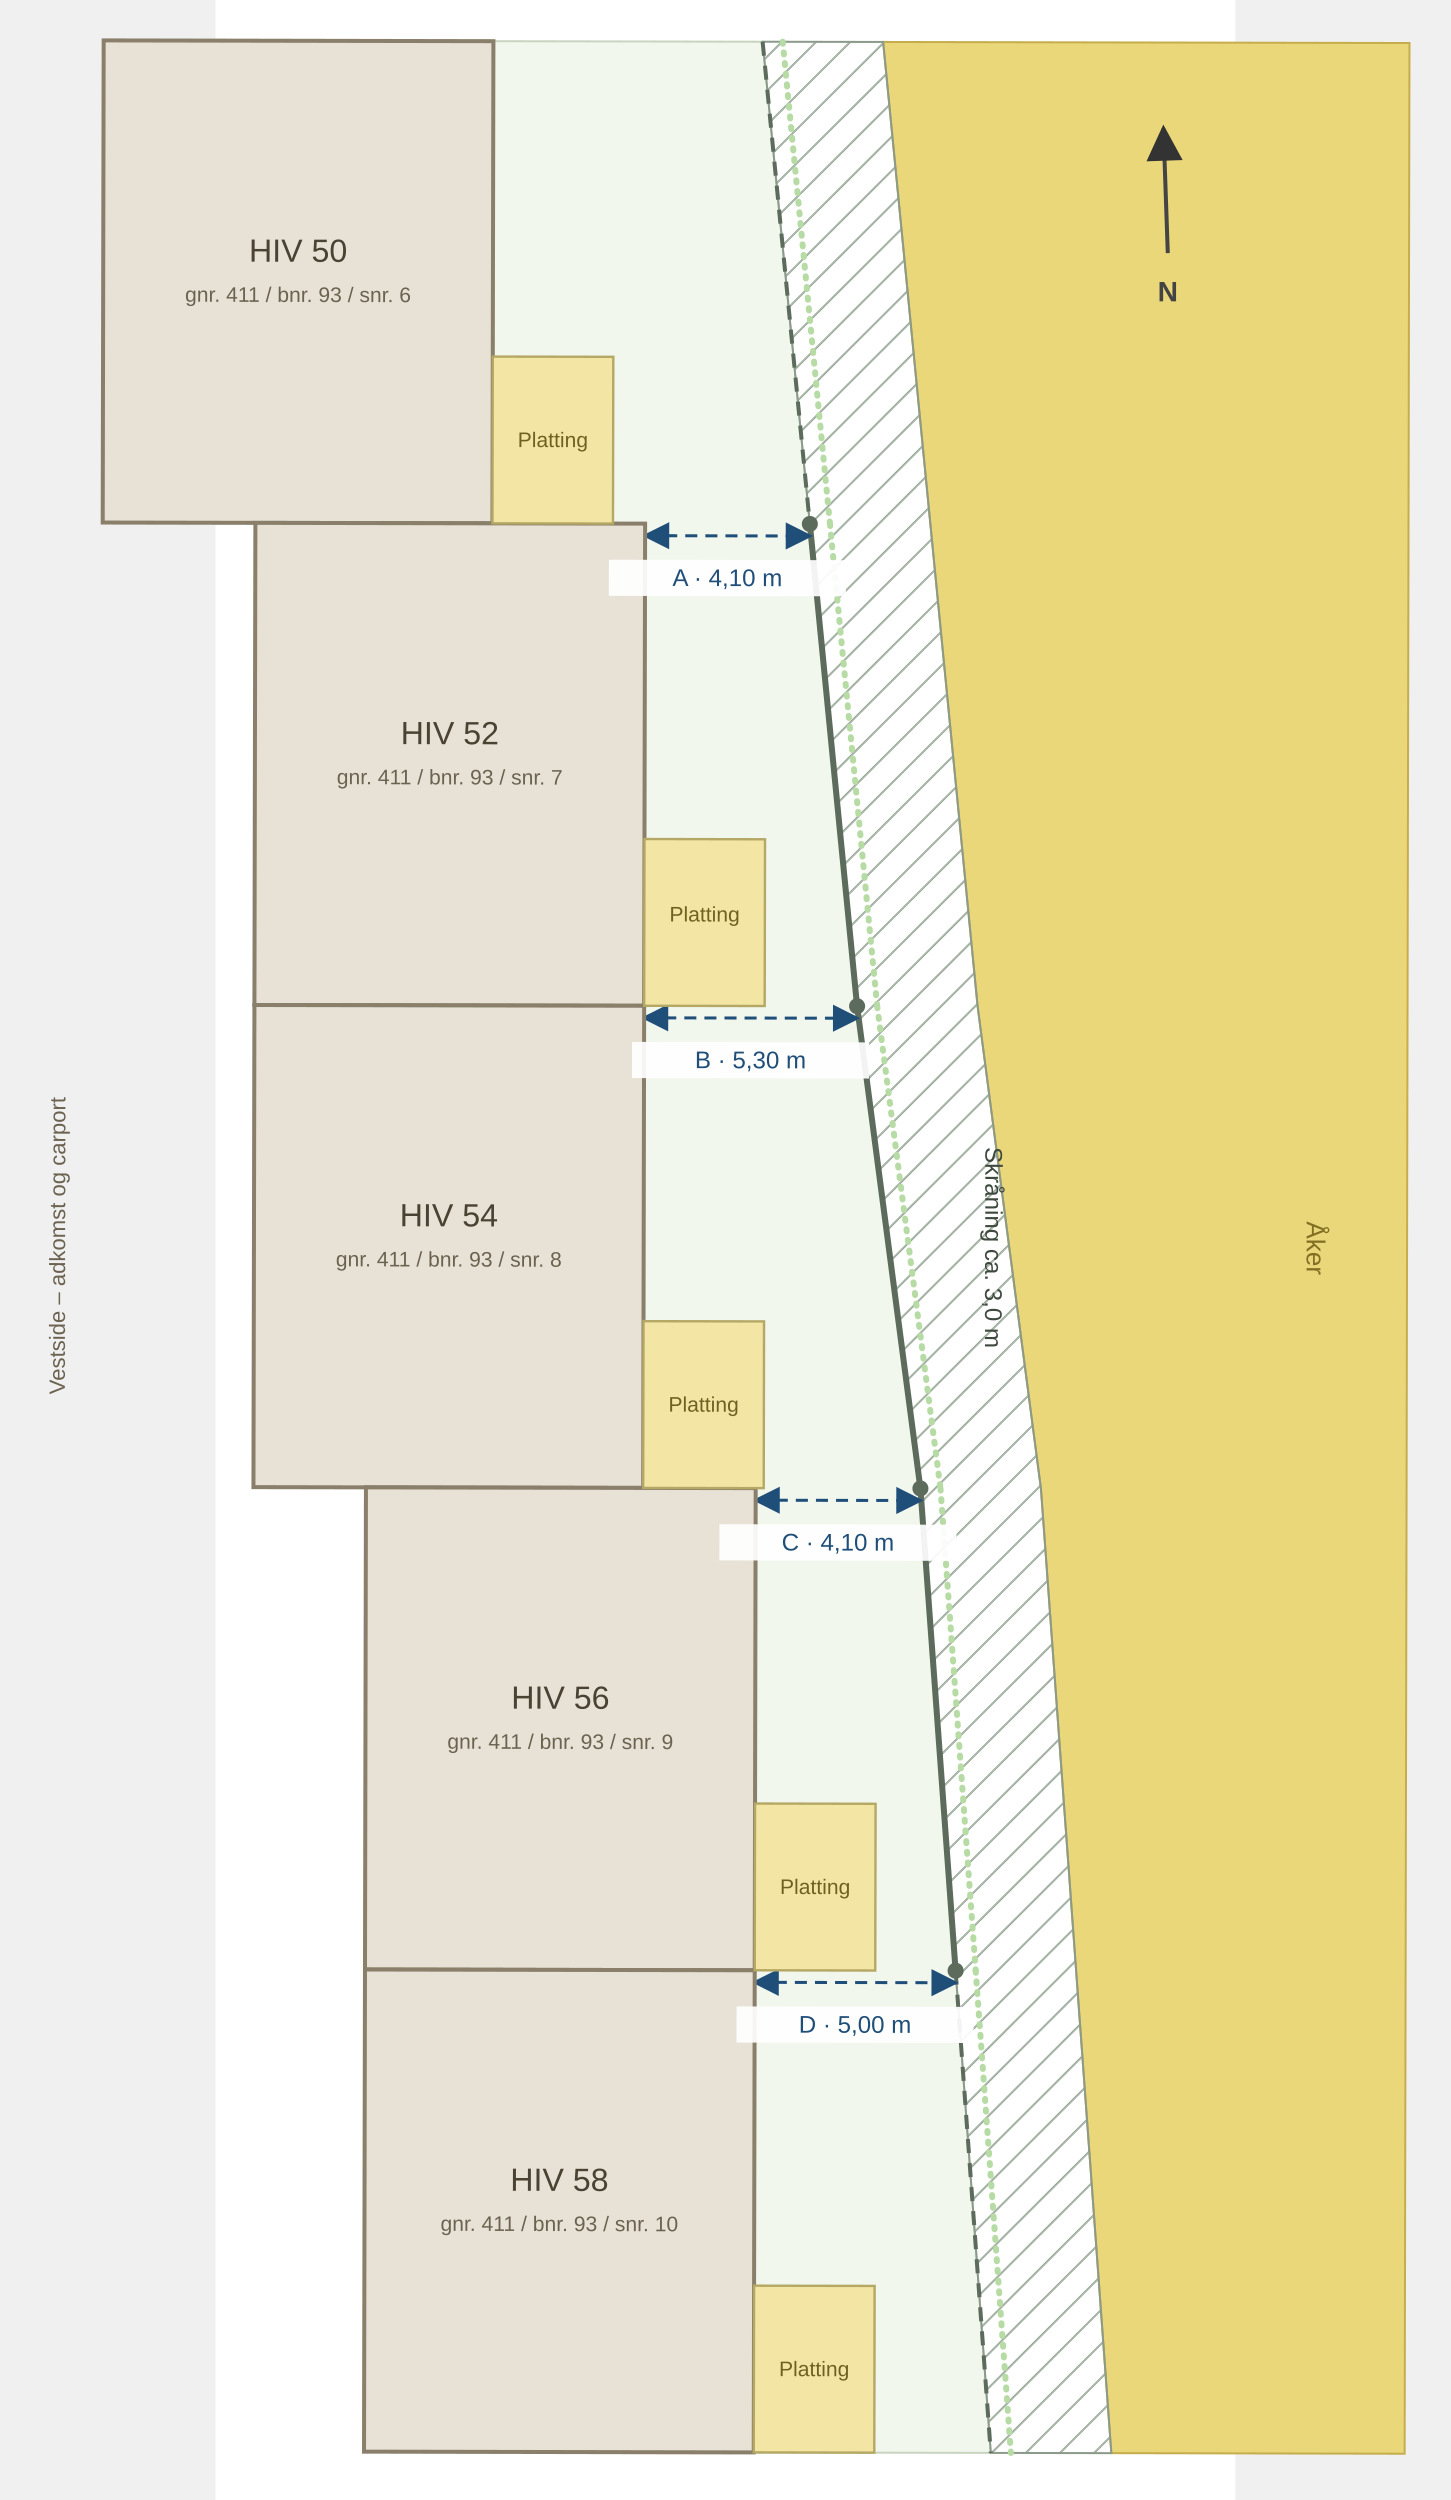
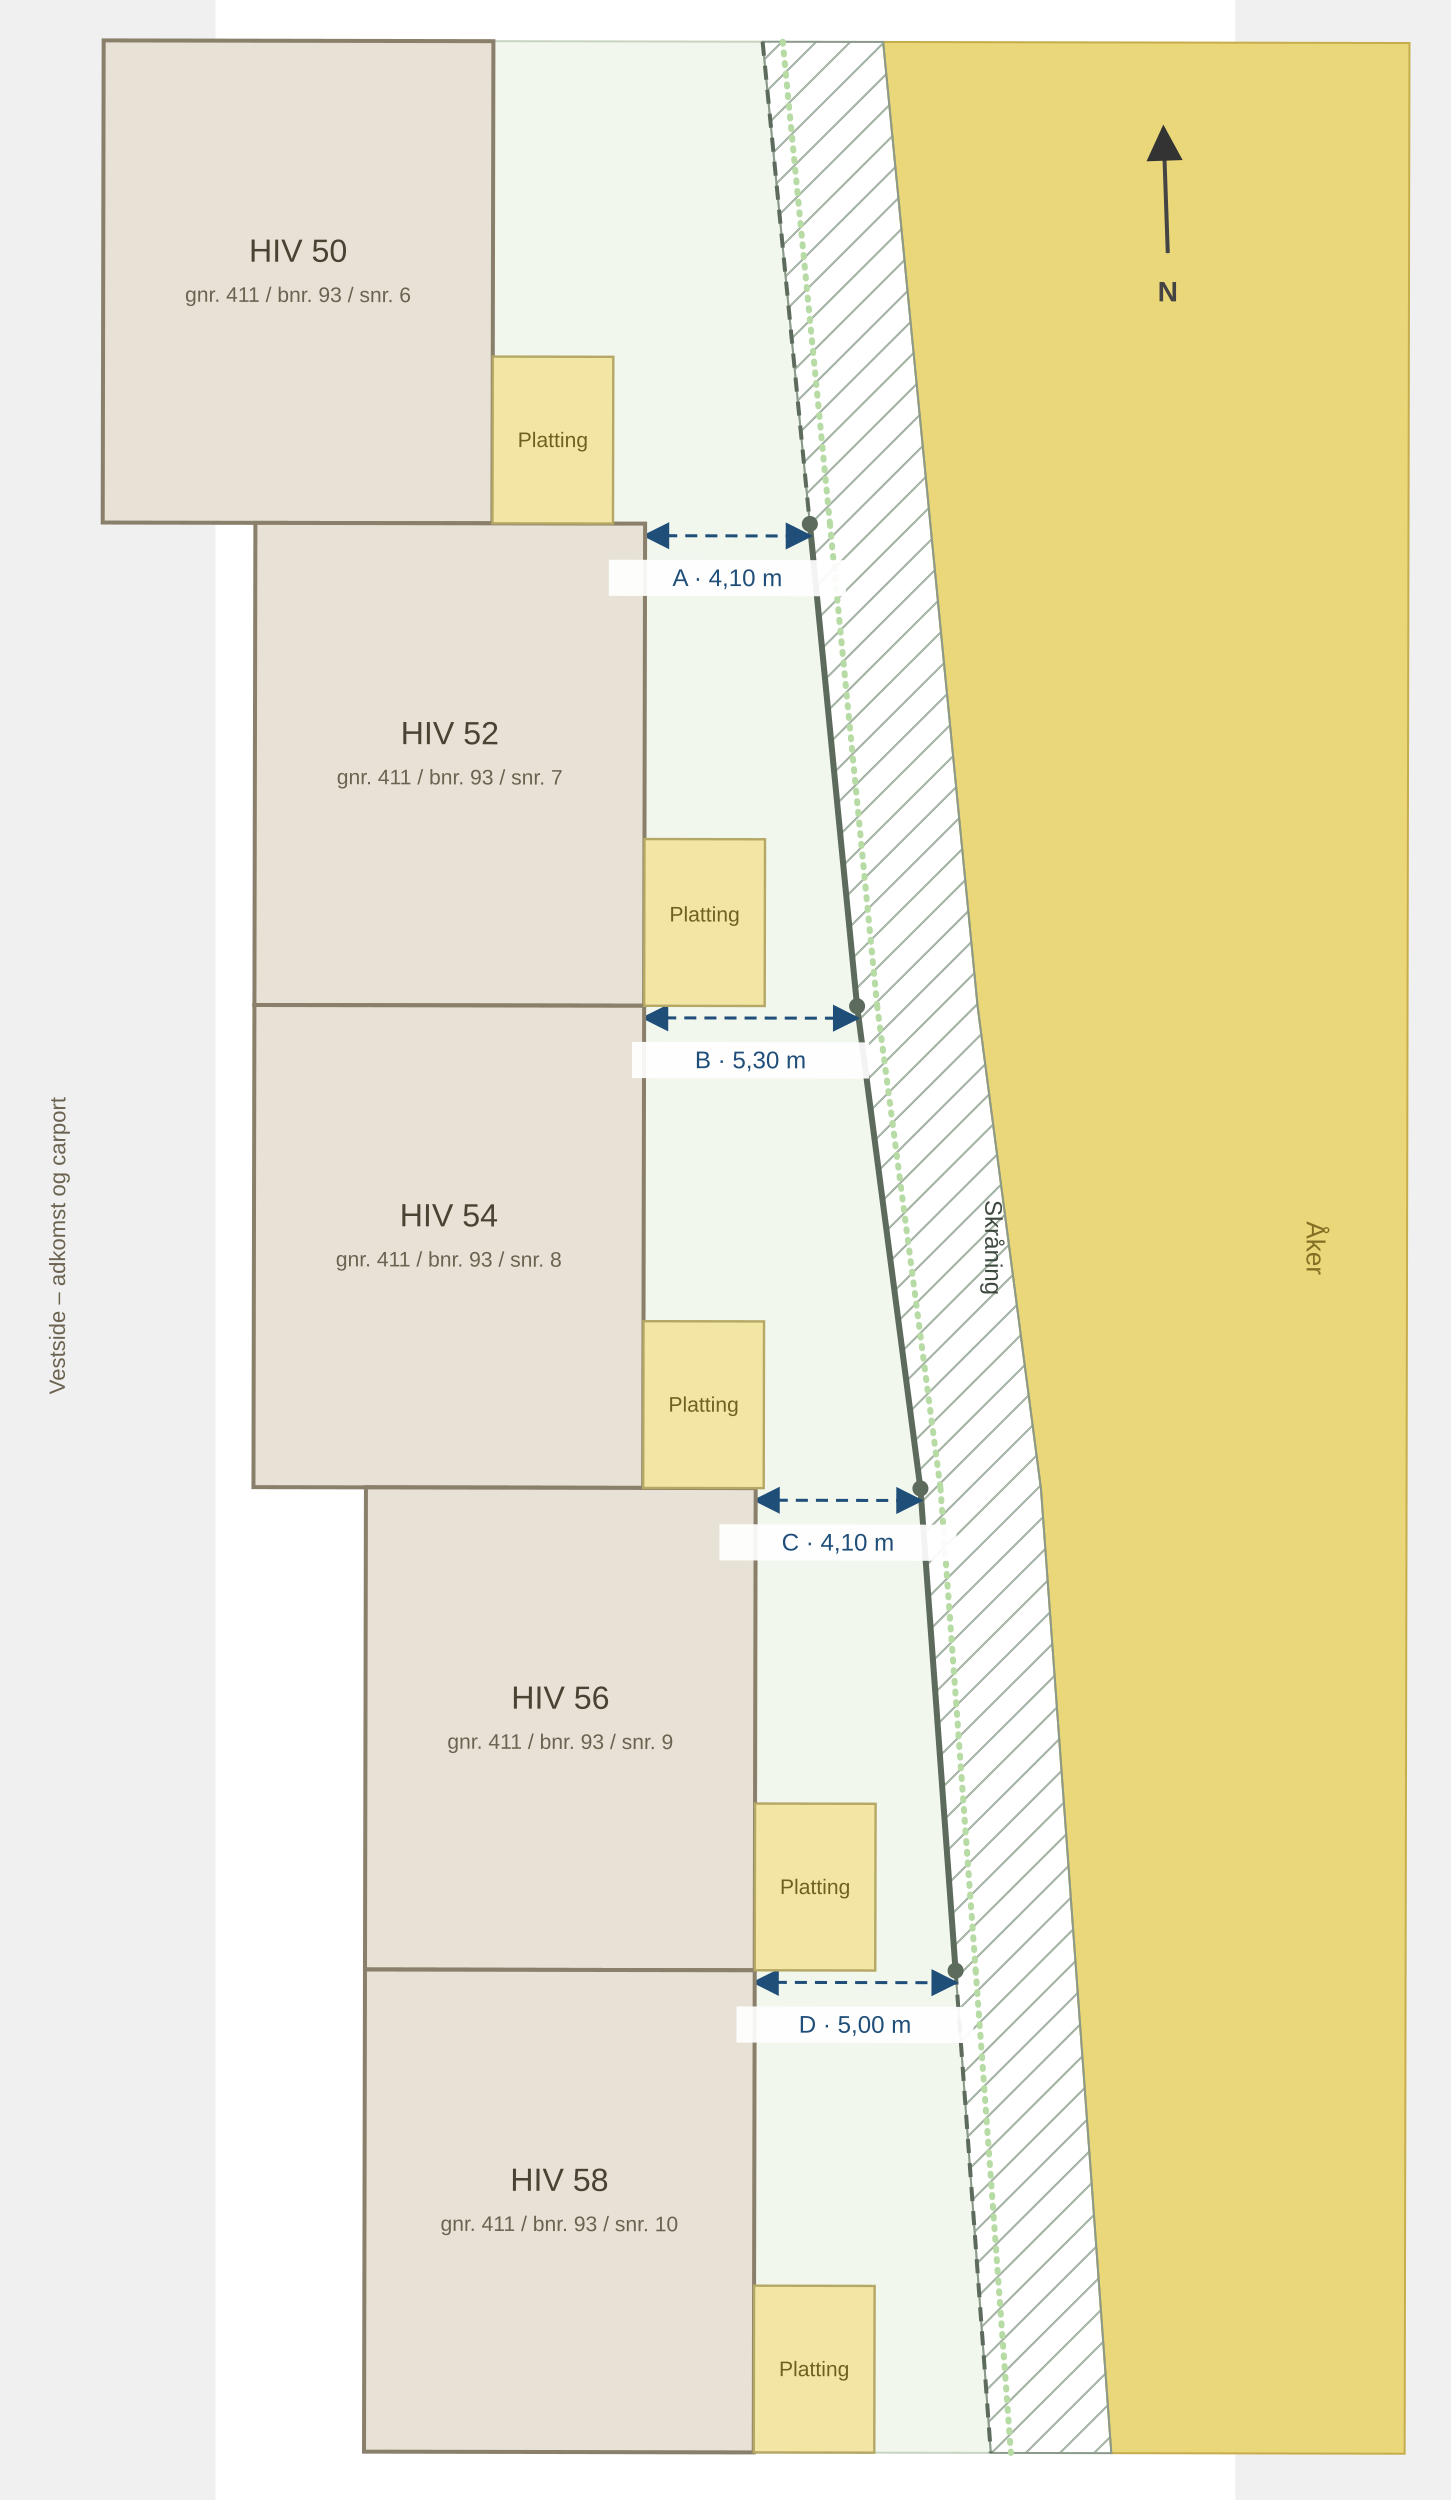
<svg xmlns="http://www.w3.org/2000/svg" viewBox="0 0 507.619 1244.443" width="130mm" height="224mm" preserveAspectRatio="xMidYMid" font-family="'Segoe UI', Arial, Helvetica, sans-serif" role="img" aria-label="Måleplan uten levegger for rekka HIV 50 til 58">
  <defs>
    <pattern id="skraaning" width="12" height="12" patternUnits="userSpaceOnUse" patternTransform="rotate(45)">
      <line x1="0" y1="0" x2="0" y2="12" stroke="#9aa89a" stroke-width="2" />
    </pattern>
    <marker id="pil" markerWidth="9" markerHeight="9" refX="8" refY="4.5" orient="auto">
      <path d="M0,0 L9,4.5 L0,9 z" fill="#333" />
    </marker>
    <marker id="pilBla" markerWidth="9" markerHeight="9" refX="8" refY="4.5" orient="auto">
      <path d="M0,0 L9,4.5 L0,9 z" fill="#1f4e79" />
    </marker>
    <marker id="pilBlaStart" markerWidth="9" markerHeight="9" refX="1" refY="4.5" orient="auto">
      <path d="M9,0 L0,4.5 L9,9 z" fill="#1f4e79" />
    </marker>
  </defs>
  <rect width="507.619" height="1244.443" fill="#ffffff" />
  <g transform="rotate(0.1150574,59725.396,-77451.288)">
    <path d="M294,140 L428,140 L452,380 L476,620 L508,860 L526,1100 L544,1340 L426,1340 L426,860 L370,860 L370,380 L294,380 Z" fill="#f2f7ee" stroke="#c8d4c0" stroke-width="1" />
    <path d="M488,140 L512,380 L536,620 L568,860 L586,1100 L604,1340 L750,1340 L750,140 Z" fill="#ead77a" stroke="#c6ad4c" stroke-width="1" />
    <path d="M428,140 L452,380 L476,620 L508,860 L526,1100 L544,1340 L604,1340 L586,1100 L568,860 L536,620 L512,380 L488,140 Z" fill="url(#skraaning)" stroke="#8b9a8b" stroke-width="1" />
    <polyline points="452,380 476,620 508,860 526,1100" fill="none" stroke="#5c6b5c" stroke-width="3" />
    <polyline points="428,140 452,380" fill="none" stroke="#5c6b5c" stroke-width="2" stroke-dasharray="7 5" />
    <polyline points="526,1100 544,1340" fill="none" stroke="#5c6b5c" stroke-width="2" stroke-dasharray="7 5" />
    <g fill="#5c6b5c">
      <circle cx="452" cy="380" r="4" />
      <circle cx="476" cy="620" r="4" />
      <circle cx="508" cy="860" r="4" />
      <circle cx="526" cy="1100" r="4" />
    </g>
    <g fill="none" stroke="#b7dba4" stroke-width="3" stroke-linecap="round" stroke-dasharray="1 4.333">
      <line x1="438" y1="140" x2="462" y2="380" />
      <line x1="462" y1="380" x2="486" y2="620" />
      <line x1="486" y1="620" x2="518" y2="860" />
      <line x1="518" y1="860" x2="536" y2="1100" />
      <line x1="536" y1="1100" x2="554" y2="1340" />
    </g>
-     <text x="540" y="740" font-size="12" fill="#3f4a3f" transform="rotate(90 540 740)" text-anchor="middle">Skråning ca. 3,0 m</text>
+     <text x="540" y="740" font-size="12" fill="#3f4a3f" transform="rotate(90 540 740)" text-anchor="middle">Skråning</text>
    <text x="700" y="740" font-size="13" fill="#826f23" transform="rotate(90 700 740)" text-anchor="middle">Åker</text>
    <g stroke="#1f4e79" stroke-width="1.5" stroke-dasharray="6 4" fill="none">
      <line x1="370" y1="386" x2="452" y2="386" marker-start="url(#pilBlaStart)" marker-end="url(#pilBla)" />
      <line x1="370" y1="626" x2="476" y2="626" marker-start="url(#pilBlaStart)" marker-end="url(#pilBla)" />
      <line x1="426" y1="866" x2="508" y2="866" marker-start="url(#pilBlaStart)" marker-end="url(#pilBla)" />
      <line x1="426" y1="1106" x2="526" y2="1106" marker-start="url(#pilBlaStart)" marker-end="url(#pilBla)" />
    </g>
    <g fill="#e8e2d6" stroke="#8a7f6a" stroke-width="2">
      <rect x="100" y="140" width="194" height="240" />
      <rect x="176" y="380" width="194" height="240" />
      <rect x="176" y="620" width="194" height="240" />
      <rect x="232" y="860" width="194" height="240" />
      <rect x="232" y="1100" width="194" height="240" />
    </g>
    <text x="82" y="740" font-size="11" fill="#6b6250" transform="rotate(-90 82 740)" text-anchor="middle">Vestside – adkomst og carport</text>
    <g fill="#f3e6a5" stroke="#b5a764" stroke-width="1.2">
      <rect x="294" y="297" width="60" height="83" />
      <rect x="370" y="537" width="60" height="83" />
      <rect x="370" y="777" width="60" height="83" />
      <rect x="426" y="1017" width="60" height="83" />
      <rect x="426" y="1257" width="60" height="83" />
    </g>
    <g text-anchor="middle" fill="#4a4232">
      <text x="197" y="250" font-size="16">HIV 50</text>
      <text x="197" y="270" font-size="10.5" fill="#6b6250">gnr. 411 / bnr. 93 / snr. 6</text>
      <text x="273" y="490" font-size="16">HIV 52</text>
      <text x="273" y="510" font-size="10.5" fill="#6b6250">gnr. 411 / bnr. 93 / snr. 7</text>
      <text x="273" y="730" font-size="16">HIV 54</text>
      <text x="273" y="750" font-size="10.5" fill="#6b6250">gnr. 411 / bnr. 93 / snr. 8</text>
      <text x="329" y="970" font-size="16">HIV 56</text>
      <text x="329" y="990" font-size="10.5" fill="#6b6250">gnr. 411 / bnr. 93 / snr. 9</text>
      <text x="329" y="1210" font-size="16">HIV 58</text>
      <text x="329" y="1230" font-size="10.5" fill="#6b6250">gnr. 411 / bnr. 93 / snr. 10</text>
    </g>
    <g text-anchor="middle" font-size="10.5" fill="#6f6121">
      <text x="324" y="342">Platting</text>
      <text x="400" y="578">Platting</text>
      <text x="400" y="822">Platting</text>
      <text x="456" y="1062">Platting</text>
      <text x="456" y="1302">Platting</text>
    </g>
    <g font-size="12" fill="#1f4e79" text-anchor="middle">
      <rect x="352" y="398" width="118" height="18" fill="#ffffff" opacity="0.92" />
      <text x="411" y="411">A · 4,10 m</text>
      <rect x="364" y="638" width="118" height="18" fill="#ffffff" opacity="0.92" />
      <text x="423" y="651">B · 5,30 m</text>
      <rect x="408" y="878" width="118" height="18" fill="#ffffff" opacity="0.92" />
      <text x="467" y="891">C · 4,10 m</text>
      <rect x="417" y="1118" width="118" height="18" fill="#ffffff" opacity="0.92" />
      <text x="476" y="1131">D · 5,00 m</text>
    </g>
  </g>
  <g stroke="#444" fill="#444">
    <line x1="474" y1="126" x2="471.84" y2="64" stroke-width="2" marker-end="url(#pil)" />
    <text x="474" y="150" text-anchor="middle" font-size="14" font-weight="600" stroke="none">N</text>
  </g>
</svg>
